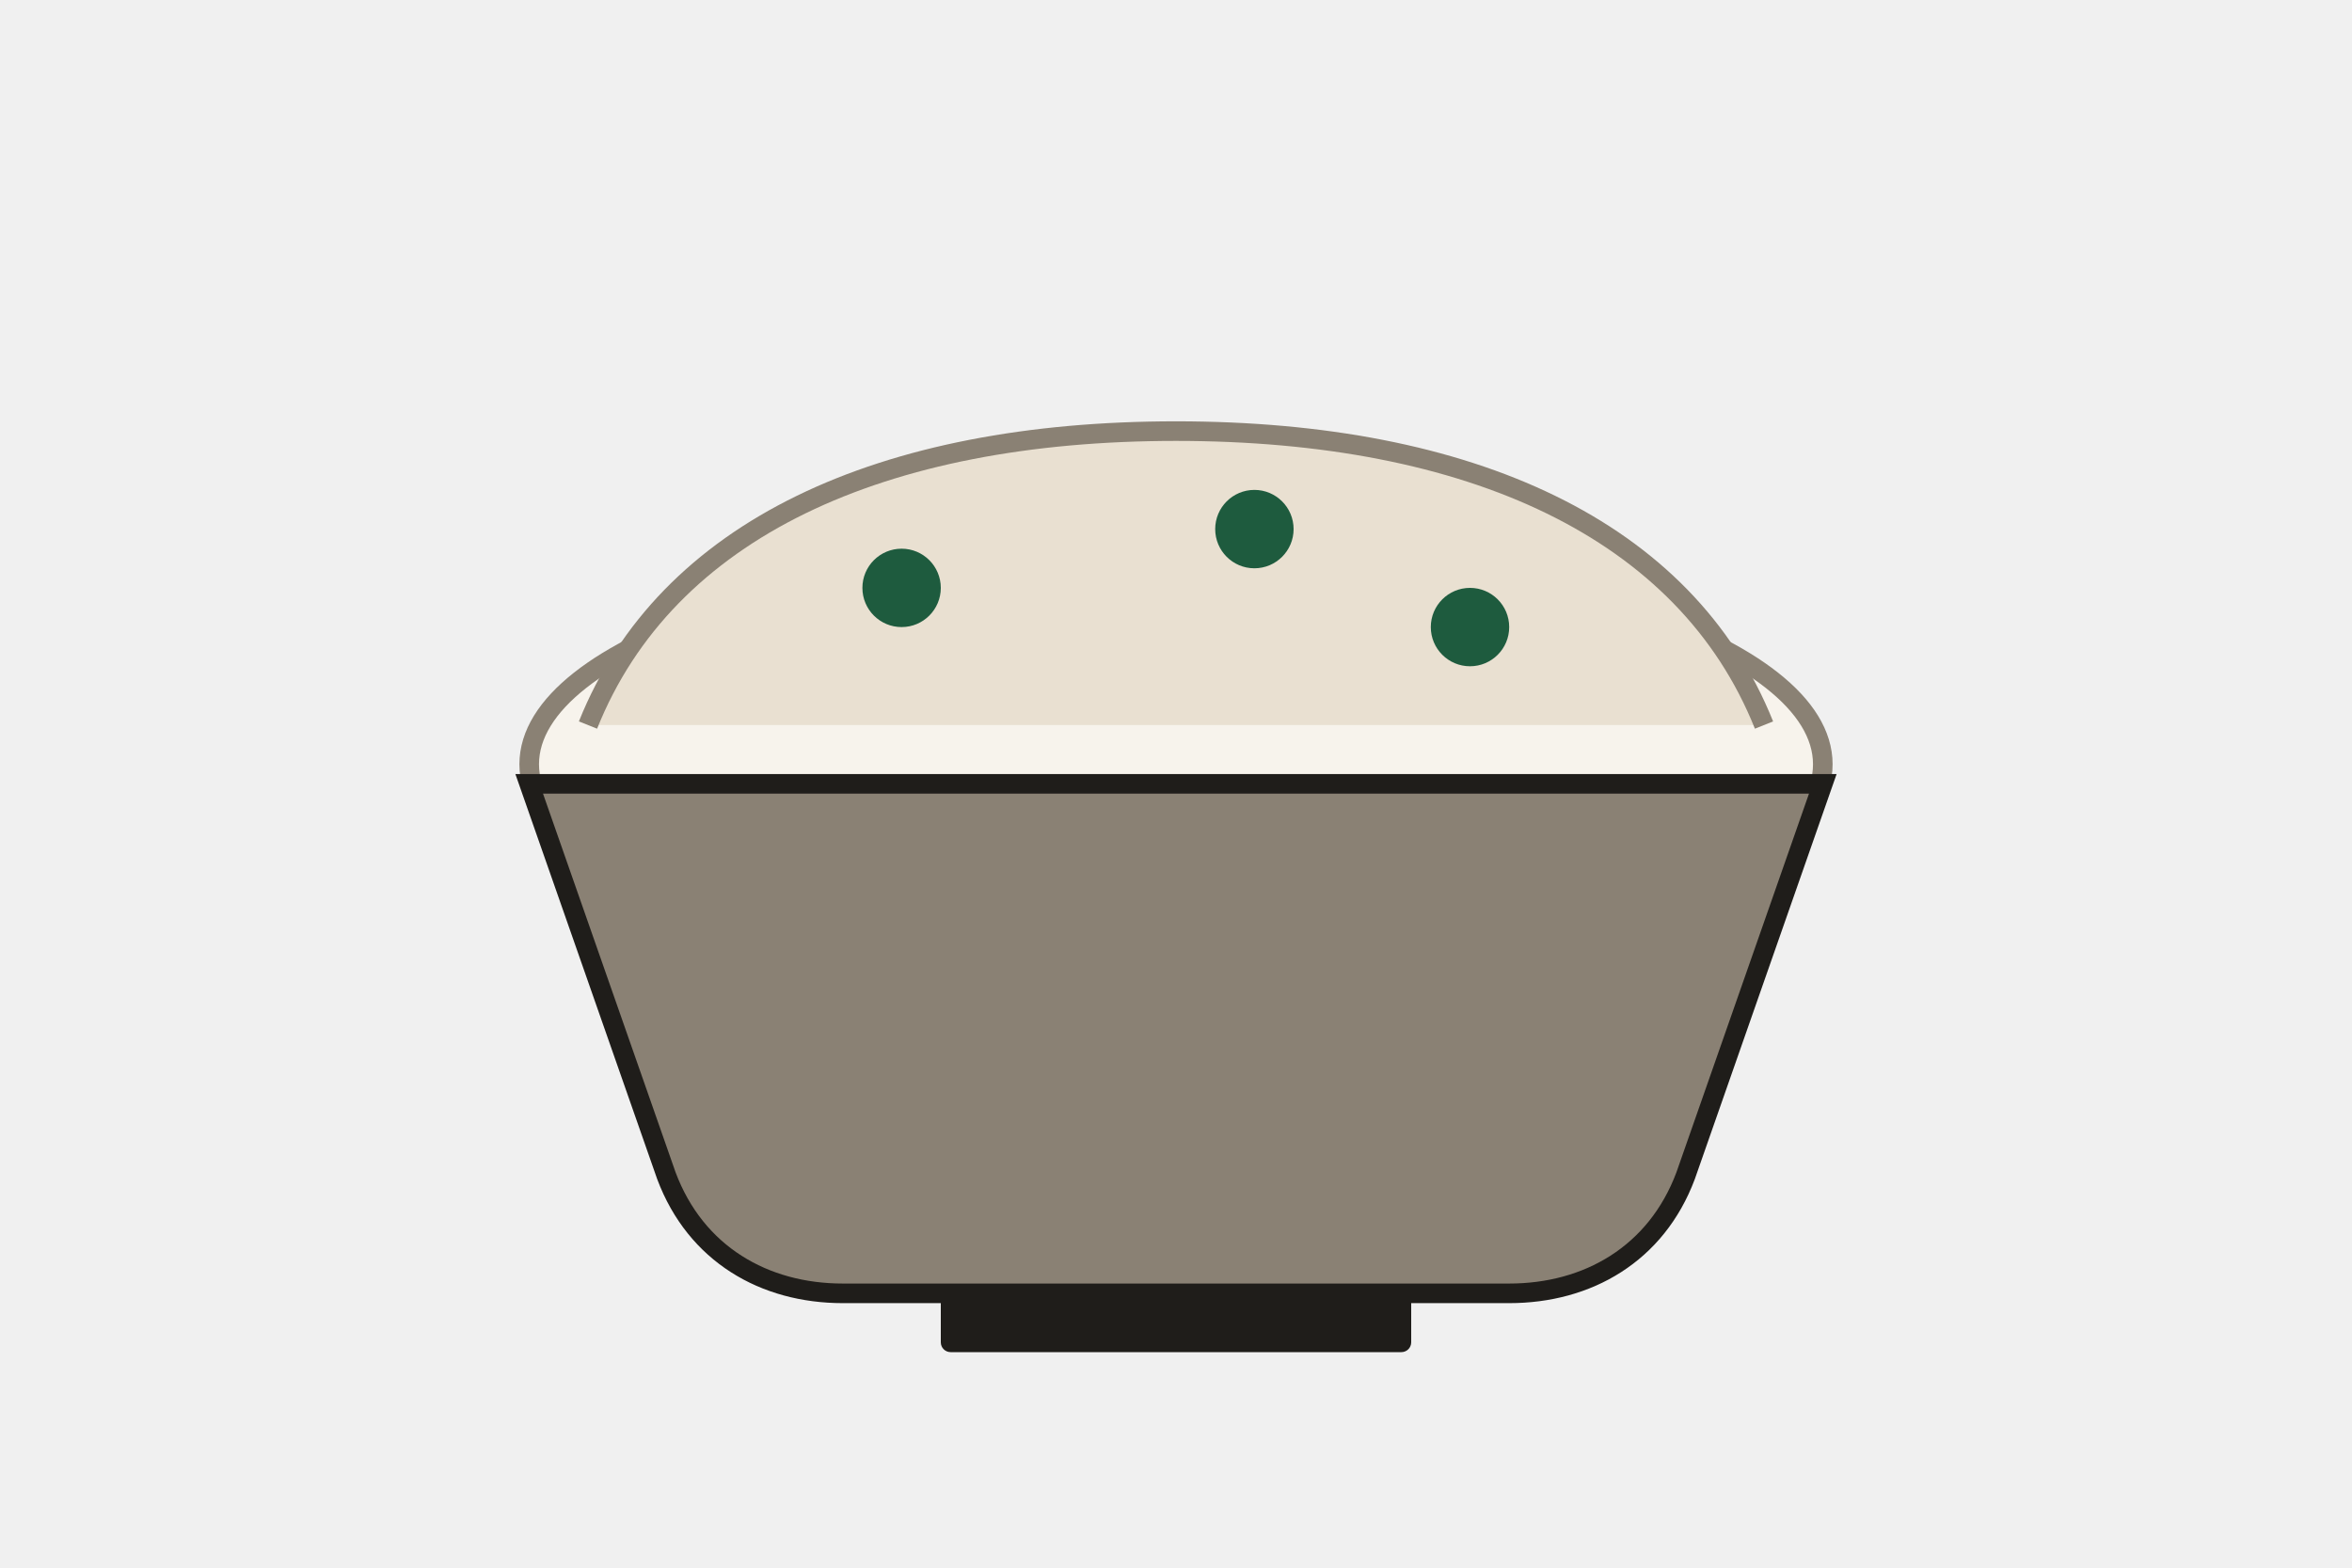
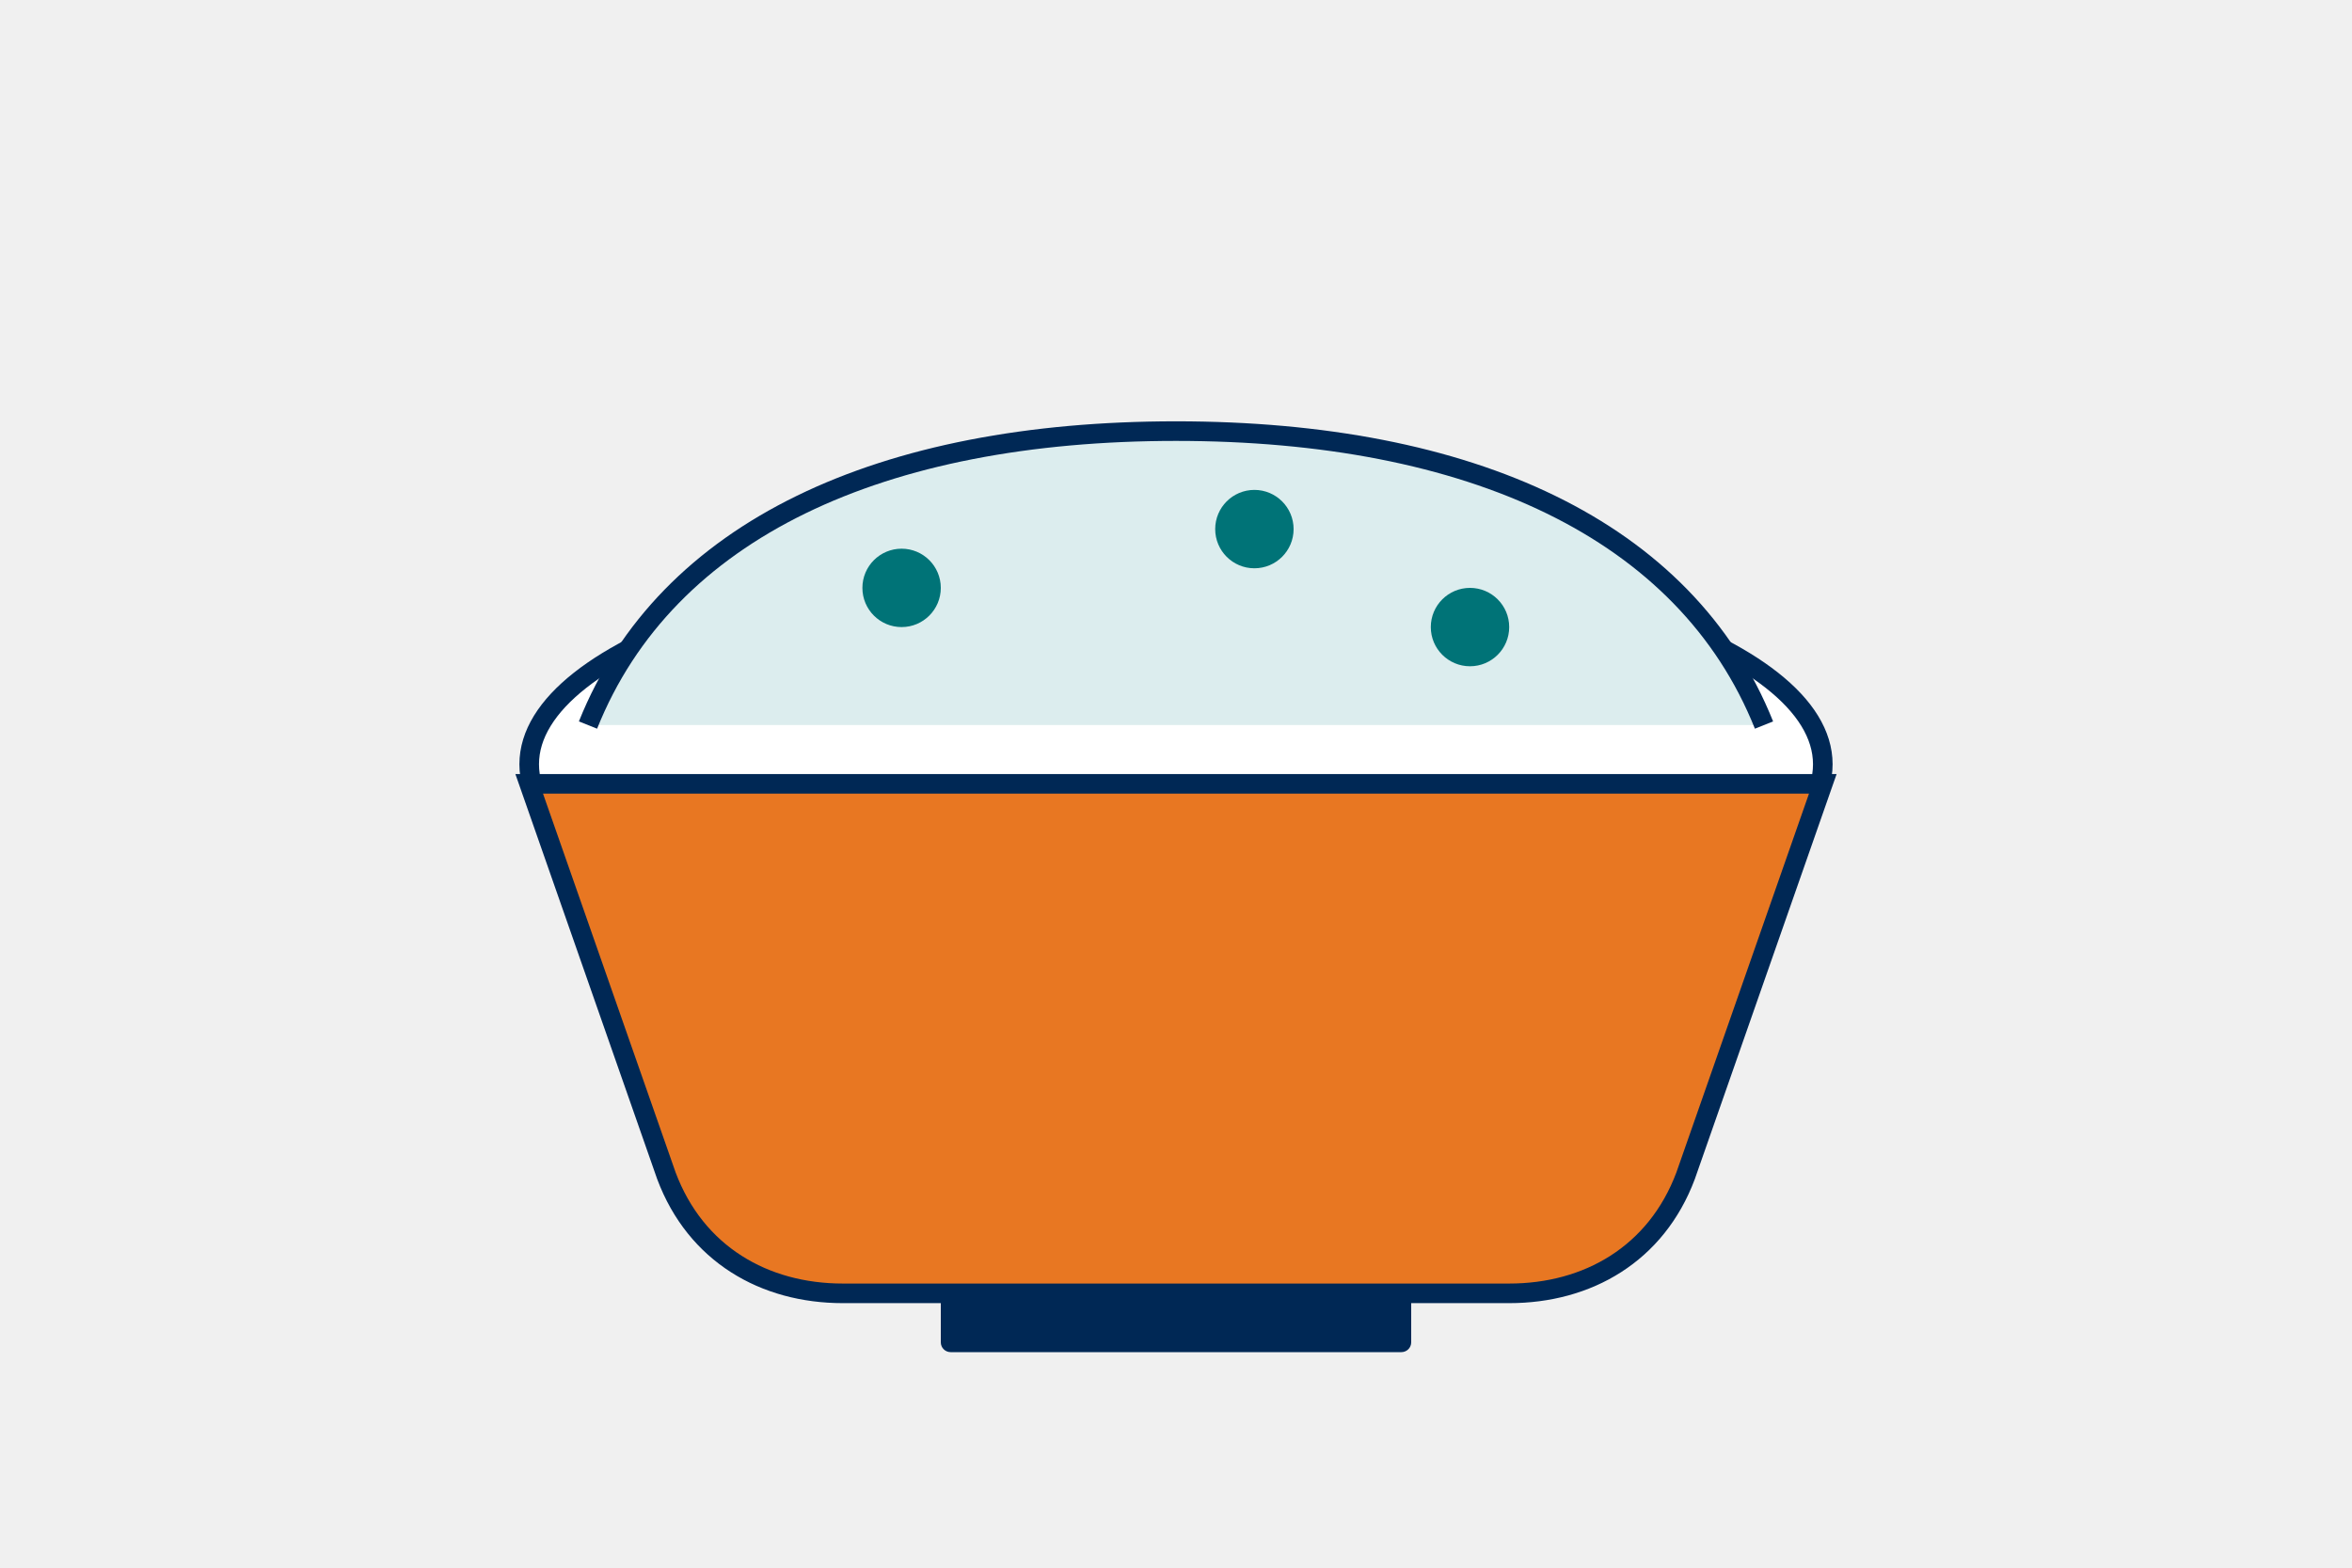
<svg xmlns="http://www.w3.org/2000/svg" viewBox="0 0 240 160" role="img" aria-label="Demo picture: a bowl of rice">
-   <ellipse cx="120" cy="78" rx="66" ry="22" fill="#F7F3EC" stroke="#8A8174" stroke-width="2" />
-   <path d="M60 74c8-20 30-30 60-30s52 10 60 30" fill="#E9E0D1" stroke="#8A8174" stroke-width="2" />
-   <circle cx="92" cy="60" r="4" fill="#1E5B3E" />
-   <circle cx="128" cy="54" r="4" fill="#1E5B3E" />
-   <circle cx="150" cy="64" r="4" fill="#1E5B3E" />
-   <path d="M54 80h132l-14 40c-3 8-10 12-18 12H86c-8 0-15-4-18-12z" fill="#8A8174" stroke="#1F1D1A" stroke-width="2" />
-   <rect x="96" y="132" width="48" height="6" rx="1" fill="#1F1D1A" />
+   <ellipse cx="120" cy="78" rx="66" ry="22" fill="#FFFFFF" stroke="#002855" stroke-width="2" />
+   <path d="M60 74c8-20 30-30 60-30s52 10 60 30" fill="#DCEDEE" stroke="#002855" stroke-width="2" />
+   <circle cx="92" cy="60" r="4" fill="#007377" />
+   <circle cx="128" cy="54" r="4" fill="#007377" />
+   <circle cx="150" cy="64" r="4" fill="#007377" />
+   <path d="M54 80h132l-14 40c-3 8-10 12-18 12H86c-8 0-15-4-18-12z" fill="#E87722" stroke="#002855" stroke-width="2" />
+   <rect x="96" y="132" width="48" height="6" rx="1" fill="#002855" />
</svg>
